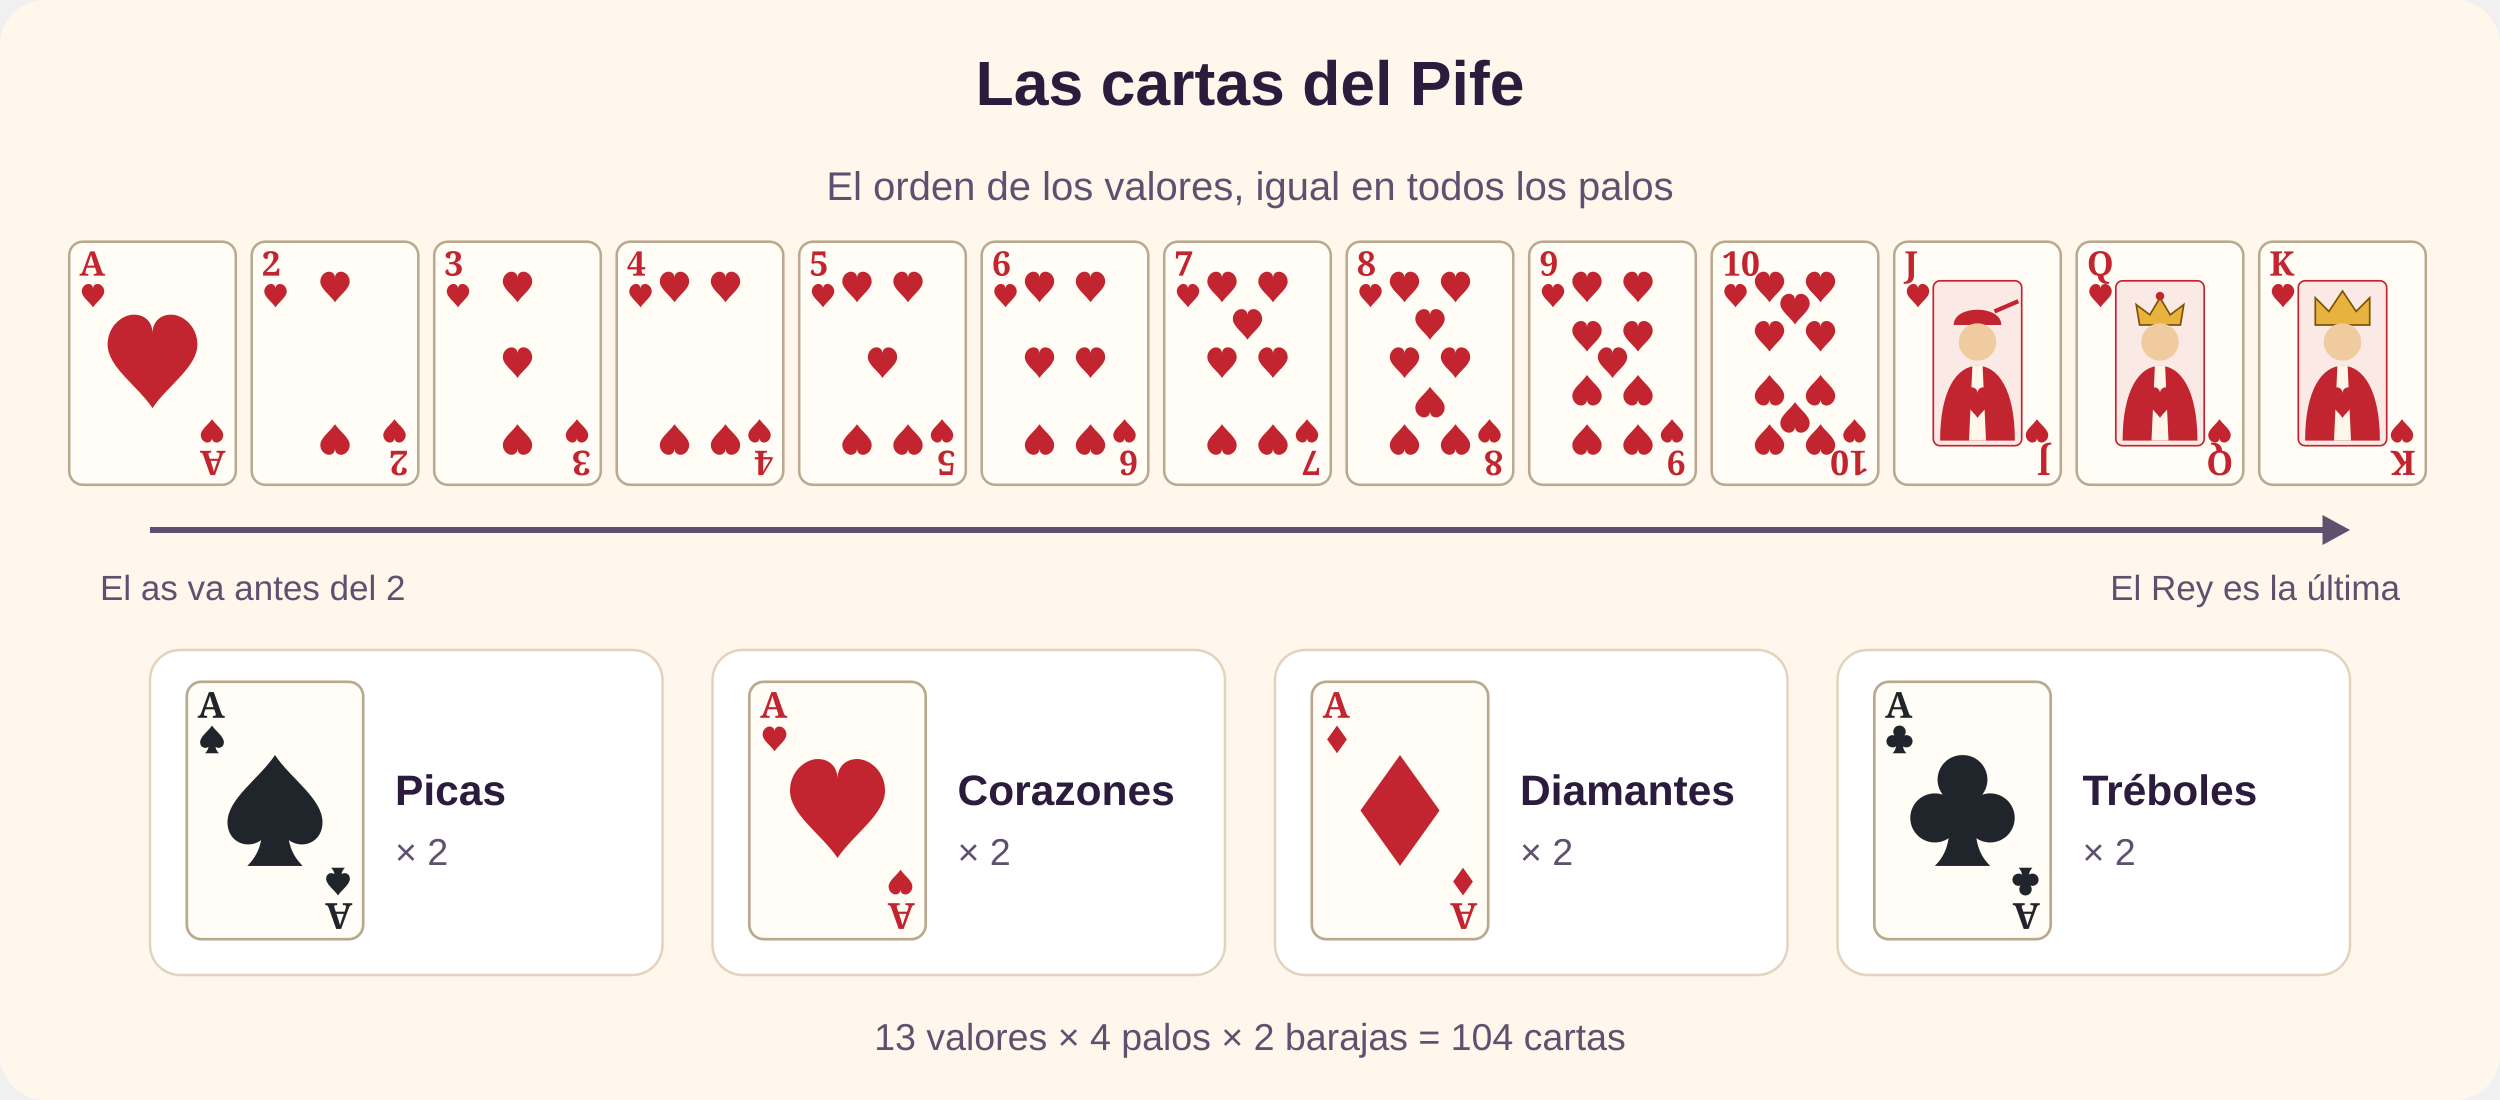
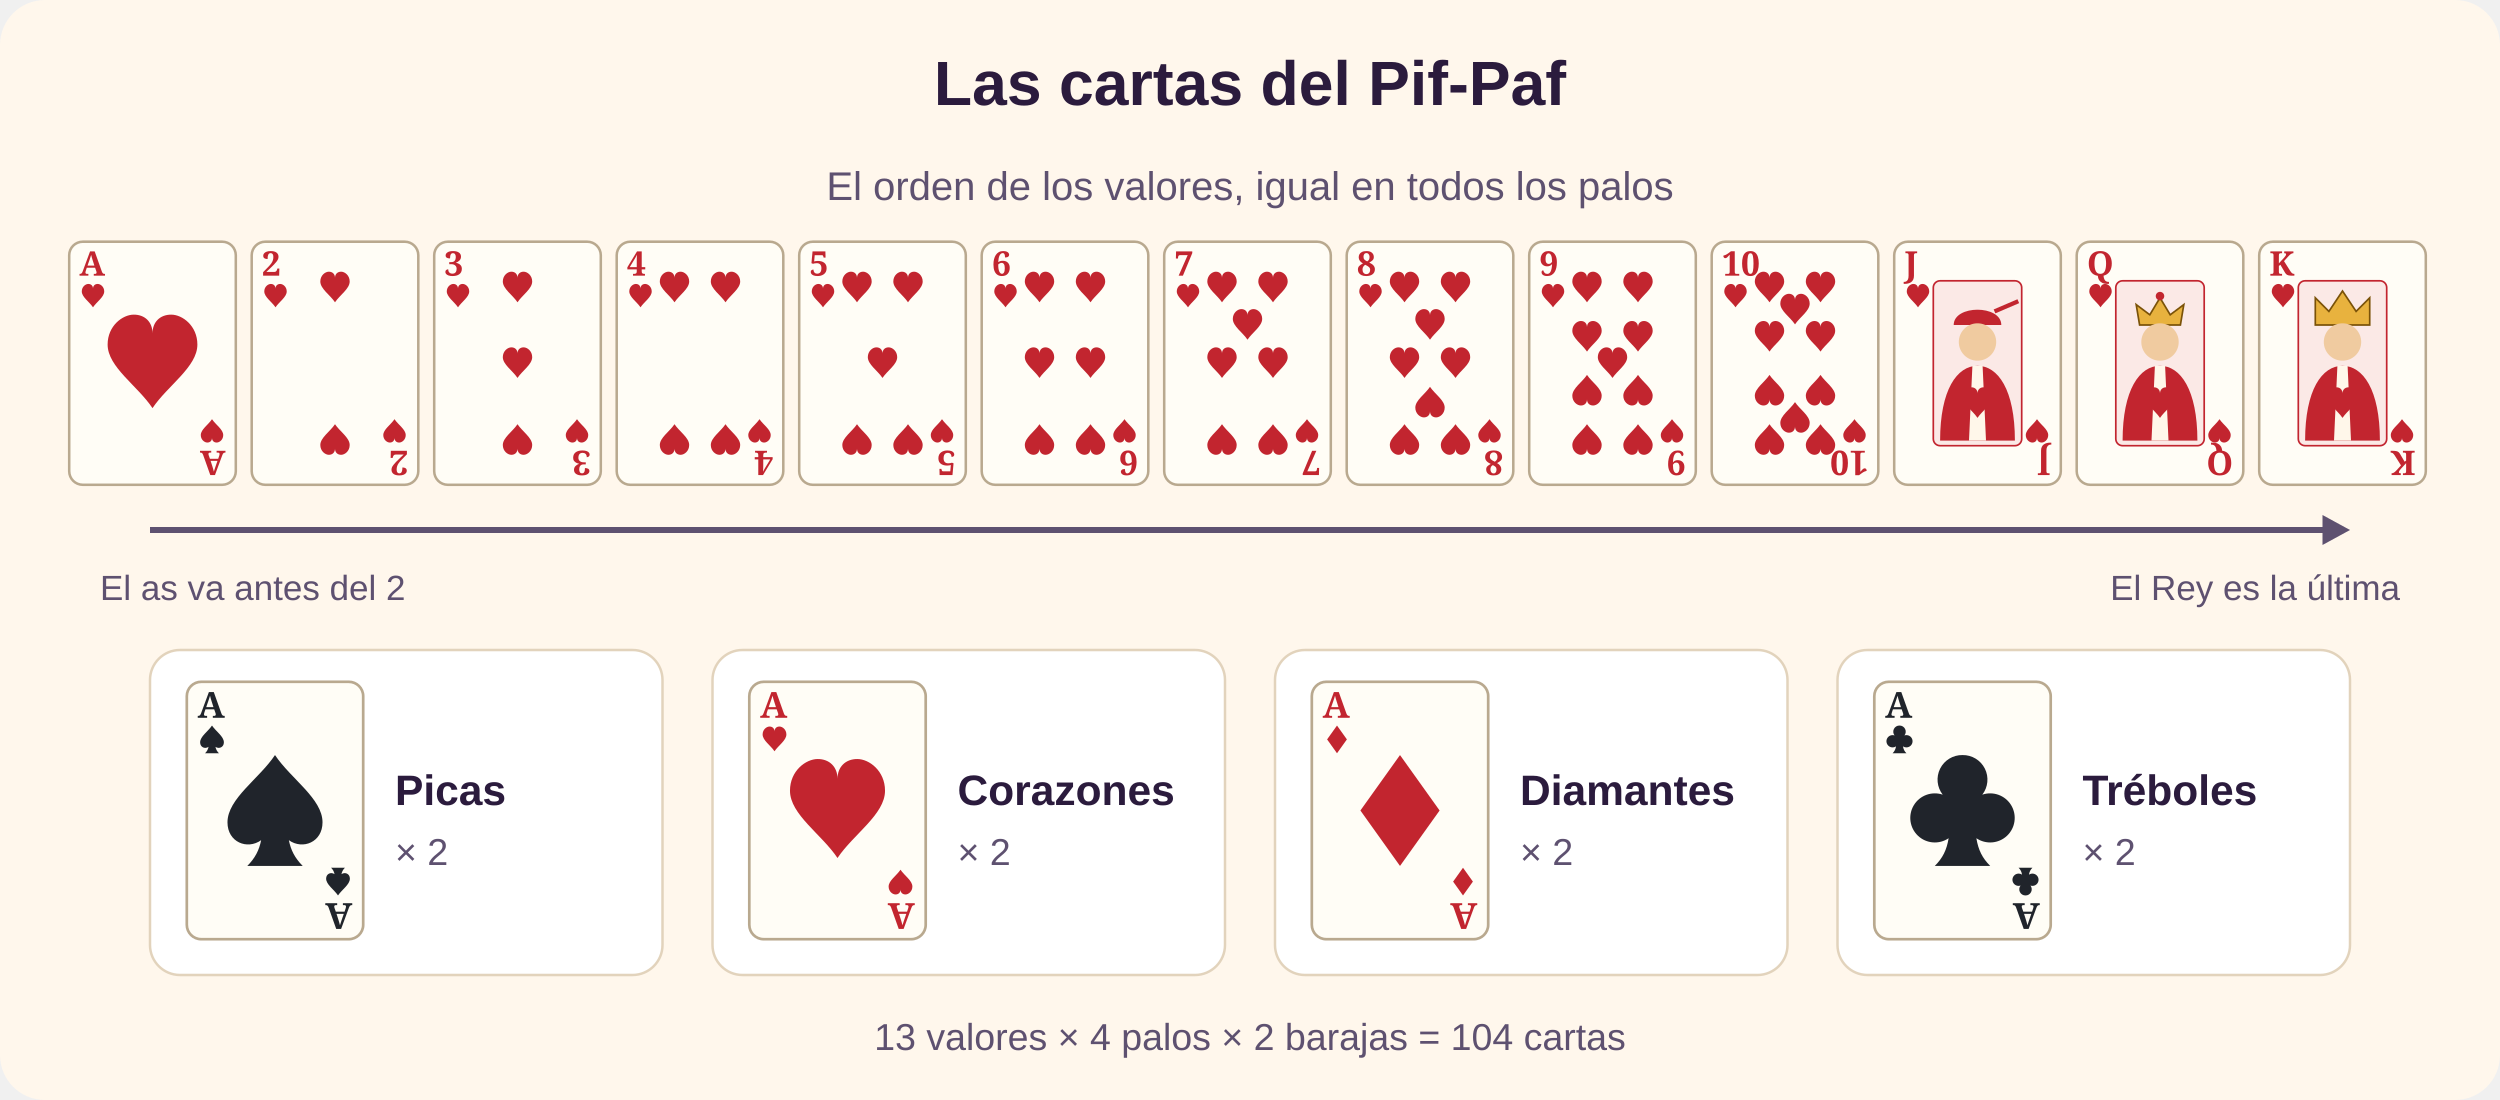
<svg xmlns="http://www.w3.org/2000/svg" viewBox="0 0 1000 440" role="img" aria-labelledby="t d" font-family="'Trebuchet MS', 'Segoe UI', 'Helvetica Neue', Arial, sans-serif">
  <rect width="1000" height="440" rx="18" fill="#FFF7EC" />
-   <text x="500" y="42" font-size="25" fill="#2B1B3D" font-weight="700" text-anchor="middle">Las cartas del Pife</text>
+   <text x="500" y="42" font-size="25" fill="#2B1B3D" font-weight="700" text-anchor="middle">Las cartas del Pif-Paf</text>
  <text x="500" y="80" font-size="16" fill="#5E5170" text-anchor="middle">El orden de los valores, igual en todos los palos</text>
  <svg x="27" y="96" width="68" height="98.6" viewBox="0 0 100 145">
    <rect x="1" y="1" width="98" height="143" rx="8" fill="#FFFDF6" stroke="#B9A98F" stroke-width="1.500" />
    <text x="7" y="21" font-family="Georgia, serif" font-weight="700" font-size="20" fill="#C2252F">A</text>
    <path transform="translate(15 33) scale(0.55)" d="M0 12C-4 6 -12 1 -12 -5C-12 -10 -8 -13 -5 -13C-2 -13 0 -11 0 -8C0 -11 2 -13 5 -13C8 -13 12 -10 12 -5C12 1 4 6 0 12Z" fill="#C2252F" />
    <g transform="rotate(180 50 72.500)">
      <text x="7" y="21" font-family="Georgia, serif" font-weight="700" font-size="20" fill="#C2252F">A</text>
      <path transform="translate(15 33) scale(0.55)" d="M0 12C-4 6 -12 1 -12 -5C-12 -10 -8 -13 -5 -13C-2 -13 0 -11 0 -8C0 -11 2 -13 5 -13C8 -13 12 -10 12 -5C12 1 4 6 0 12Z" fill="#C2252F" />
    </g>
    <path transform="translate(50 72.5) scale(2.2)" d="M0 12C-4 6 -12 1 -12 -5C-12 -10 -8 -13 -5 -13C-2 -13 0 -11 0 -8C0 -11 2 -13 5 -13C8 -13 12 -10 12 -5C12 1 4 6 0 12Z" fill="#C2252F" />
  </svg>
  <svg x="100" y="96" width="68" height="98.6" viewBox="0 0 100 145">
    <rect x="1" y="1" width="98" height="143" rx="8" fill="#FFFDF6" stroke="#B9A98F" stroke-width="1.500" />
    <text x="7" y="21" font-family="Georgia, serif" font-weight="700" font-size="20" fill="#C2252F">2</text>
    <path transform="translate(15 33) scale(0.55)" d="M0 12C-4 6 -12 1 -12 -5C-12 -10 -8 -13 -5 -13C-2 -13 0 -11 0 -8C0 -11 2 -13 5 -13C8 -13 12 -10 12 -5C12 1 4 6 0 12Z" fill="#C2252F" />
    <g transform="rotate(180 50 72.500)">
      <text x="7" y="21" font-family="Georgia, serif" font-weight="700" font-size="20" fill="#C2252F">2</text>
      <path transform="translate(15 33) scale(0.55)" d="M0 12C-4 6 -12 1 -12 -5C-12 -10 -8 -13 -5 -13C-2 -13 0 -11 0 -8C0 -11 2 -13 5 -13C8 -13 12 -10 12 -5C12 1 4 6 0 12Z" fill="#C2252F" />
    </g>
    <path transform="translate(50 28) scale(0.72)" d="M0 12C-4 6 -12 1 -12 -5C-12 -10 -8 -13 -5 -13C-2 -13 0 -11 0 -8C0 -11 2 -13 5 -13C8 -13 12 -10 12 -5C12 1 4 6 0 12Z" fill="#C2252F" />
    <path transform="translate(50 117) scale(0.72) rotate(180)" d="M0 12C-4 6 -12 1 -12 -5C-12 -10 -8 -13 -5 -13C-2 -13 0 -11 0 -8C0 -11 2 -13 5 -13C8 -13 12 -10 12 -5C12 1 4 6 0 12Z" fill="#C2252F" />
  </svg>
  <svg x="173" y="96" width="68" height="98.6" viewBox="0 0 100 145">
    <rect x="1" y="1" width="98" height="143" rx="8" fill="#FFFDF6" stroke="#B9A98F" stroke-width="1.500" />
    <text x="7" y="21" font-family="Georgia, serif" font-weight="700" font-size="20" fill="#C2252F">3</text>
    <path transform="translate(15 33) scale(0.55)" d="M0 12C-4 6 -12 1 -12 -5C-12 -10 -8 -13 -5 -13C-2 -13 0 -11 0 -8C0 -11 2 -13 5 -13C8 -13 12 -10 12 -5C12 1 4 6 0 12Z" fill="#C2252F" />
    <g transform="rotate(180 50 72.500)">
      <text x="7" y="21" font-family="Georgia, serif" font-weight="700" font-size="20" fill="#C2252F">3</text>
      <path transform="translate(15 33) scale(0.55)" d="M0 12C-4 6 -12 1 -12 -5C-12 -10 -8 -13 -5 -13C-2 -13 0 -11 0 -8C0 -11 2 -13 5 -13C8 -13 12 -10 12 -5C12 1 4 6 0 12Z" fill="#C2252F" />
    </g>
    <path transform="translate(50 28) scale(0.72)" d="M0 12C-4 6 -12 1 -12 -5C-12 -10 -8 -13 -5 -13C-2 -13 0 -11 0 -8C0 -11 2 -13 5 -13C8 -13 12 -10 12 -5C12 1 4 6 0 12Z" fill="#C2252F" />
    <path transform="translate(50 72.5) scale(0.72)" d="M0 12C-4 6 -12 1 -12 -5C-12 -10 -8 -13 -5 -13C-2 -13 0 -11 0 -8C0 -11 2 -13 5 -13C8 -13 12 -10 12 -5C12 1 4 6 0 12Z" fill="#C2252F" />
    <path transform="translate(50 117) scale(0.72) rotate(180)" d="M0 12C-4 6 -12 1 -12 -5C-12 -10 -8 -13 -5 -13C-2 -13 0 -11 0 -8C0 -11 2 -13 5 -13C8 -13 12 -10 12 -5C12 1 4 6 0 12Z" fill="#C2252F" />
  </svg>
  <svg x="246" y="96" width="68" height="98.6" viewBox="0 0 100 145">
    <rect x="1" y="1" width="98" height="143" rx="8" fill="#FFFDF6" stroke="#B9A98F" stroke-width="1.500" />
    <text x="7" y="21" font-family="Georgia, serif" font-weight="700" font-size="20" fill="#C2252F">4</text>
    <path transform="translate(15 33) scale(0.55)" d="M0 12C-4 6 -12 1 -12 -5C-12 -10 -8 -13 -5 -13C-2 -13 0 -11 0 -8C0 -11 2 -13 5 -13C8 -13 12 -10 12 -5C12 1 4 6 0 12Z" fill="#C2252F" />
    <g transform="rotate(180 50 72.500)">
      <text x="7" y="21" font-family="Georgia, serif" font-weight="700" font-size="20" fill="#C2252F">4</text>
      <path transform="translate(15 33) scale(0.55)" d="M0 12C-4 6 -12 1 -12 -5C-12 -10 -8 -13 -5 -13C-2 -13 0 -11 0 -8C0 -11 2 -13 5 -13C8 -13 12 -10 12 -5C12 1 4 6 0 12Z" fill="#C2252F" />
    </g>
    <path transform="translate(35 28) scale(0.72)" d="M0 12C-4 6 -12 1 -12 -5C-12 -10 -8 -13 -5 -13C-2 -13 0 -11 0 -8C0 -11 2 -13 5 -13C8 -13 12 -10 12 -5C12 1 4 6 0 12Z" fill="#C2252F" />
    <path transform="translate(65 28) scale(0.72)" d="M0 12C-4 6 -12 1 -12 -5C-12 -10 -8 -13 -5 -13C-2 -13 0 -11 0 -8C0 -11 2 -13 5 -13C8 -13 12 -10 12 -5C12 1 4 6 0 12Z" fill="#C2252F" />
    <path transform="translate(35 117) scale(0.72) rotate(180)" d="M0 12C-4 6 -12 1 -12 -5C-12 -10 -8 -13 -5 -13C-2 -13 0 -11 0 -8C0 -11 2 -13 5 -13C8 -13 12 -10 12 -5C12 1 4 6 0 12Z" fill="#C2252F" />
    <path transform="translate(65 117) scale(0.72) rotate(180)" d="M0 12C-4 6 -12 1 -12 -5C-12 -10 -8 -13 -5 -13C-2 -13 0 -11 0 -8C0 -11 2 -13 5 -13C8 -13 12 -10 12 -5C12 1 4 6 0 12Z" fill="#C2252F" />
  </svg>
  <svg x="319" y="96" width="68" height="98.6" viewBox="0 0 100 145">
    <rect x="1" y="1" width="98" height="143" rx="8" fill="#FFFDF6" stroke="#B9A98F" stroke-width="1.500" />
    <text x="7" y="21" font-family="Georgia, serif" font-weight="700" font-size="20" fill="#C2252F">5</text>
    <path transform="translate(15 33) scale(0.55)" d="M0 12C-4 6 -12 1 -12 -5C-12 -10 -8 -13 -5 -13C-2 -13 0 -11 0 -8C0 -11 2 -13 5 -13C8 -13 12 -10 12 -5C12 1 4 6 0 12Z" fill="#C2252F" />
    <g transform="rotate(180 50 72.500)">
      <text x="7" y="21" font-family="Georgia, serif" font-weight="700" font-size="20" fill="#C2252F">5</text>
      <path transform="translate(15 33) scale(0.55)" d="M0 12C-4 6 -12 1 -12 -5C-12 -10 -8 -13 -5 -13C-2 -13 0 -11 0 -8C0 -11 2 -13 5 -13C8 -13 12 -10 12 -5C12 1 4 6 0 12Z" fill="#C2252F" />
    </g>
    <path transform="translate(35 28) scale(0.72)" d="M0 12C-4 6 -12 1 -12 -5C-12 -10 -8 -13 -5 -13C-2 -13 0 -11 0 -8C0 -11 2 -13 5 -13C8 -13 12 -10 12 -5C12 1 4 6 0 12Z" fill="#C2252F" />
    <path transform="translate(65 28) scale(0.72)" d="M0 12C-4 6 -12 1 -12 -5C-12 -10 -8 -13 -5 -13C-2 -13 0 -11 0 -8C0 -11 2 -13 5 -13C8 -13 12 -10 12 -5C12 1 4 6 0 12Z" fill="#C2252F" />
    <path transform="translate(50 72.5) scale(0.72)" d="M0 12C-4 6 -12 1 -12 -5C-12 -10 -8 -13 -5 -13C-2 -13 0 -11 0 -8C0 -11 2 -13 5 -13C8 -13 12 -10 12 -5C12 1 4 6 0 12Z" fill="#C2252F" />
    <path transform="translate(35 117) scale(0.72) rotate(180)" d="M0 12C-4 6 -12 1 -12 -5C-12 -10 -8 -13 -5 -13C-2 -13 0 -11 0 -8C0 -11 2 -13 5 -13C8 -13 12 -10 12 -5C12 1 4 6 0 12Z" fill="#C2252F" />
    <path transform="translate(65 117) scale(0.72) rotate(180)" d="M0 12C-4 6 -12 1 -12 -5C-12 -10 -8 -13 -5 -13C-2 -13 0 -11 0 -8C0 -11 2 -13 5 -13C8 -13 12 -10 12 -5C12 1 4 6 0 12Z" fill="#C2252F" />
  </svg>
  <svg x="392" y="96" width="68" height="98.6" viewBox="0 0 100 145">
    <rect x="1" y="1" width="98" height="143" rx="8" fill="#FFFDF6" stroke="#B9A98F" stroke-width="1.500" />
    <text x="7" y="21" font-family="Georgia, serif" font-weight="700" font-size="20" fill="#C2252F">6</text>
    <path transform="translate(15 33) scale(0.55)" d="M0 12C-4 6 -12 1 -12 -5C-12 -10 -8 -13 -5 -13C-2 -13 0 -11 0 -8C0 -11 2 -13 5 -13C8 -13 12 -10 12 -5C12 1 4 6 0 12Z" fill="#C2252F" />
    <g transform="rotate(180 50 72.500)">
      <text x="7" y="21" font-family="Georgia, serif" font-weight="700" font-size="20" fill="#C2252F">6</text>
      <path transform="translate(15 33) scale(0.55)" d="M0 12C-4 6 -12 1 -12 -5C-12 -10 -8 -13 -5 -13C-2 -13 0 -11 0 -8C0 -11 2 -13 5 -13C8 -13 12 -10 12 -5C12 1 4 6 0 12Z" fill="#C2252F" />
    </g>
    <path transform="translate(35 28) scale(0.72)" d="M0 12C-4 6 -12 1 -12 -5C-12 -10 -8 -13 -5 -13C-2 -13 0 -11 0 -8C0 -11 2 -13 5 -13C8 -13 12 -10 12 -5C12 1 4 6 0 12Z" fill="#C2252F" />
    <path transform="translate(65 28) scale(0.72)" d="M0 12C-4 6 -12 1 -12 -5C-12 -10 -8 -13 -5 -13C-2 -13 0 -11 0 -8C0 -11 2 -13 5 -13C8 -13 12 -10 12 -5C12 1 4 6 0 12Z" fill="#C2252F" />
    <path transform="translate(35 72.5) scale(0.72)" d="M0 12C-4 6 -12 1 -12 -5C-12 -10 -8 -13 -5 -13C-2 -13 0 -11 0 -8C0 -11 2 -13 5 -13C8 -13 12 -10 12 -5C12 1 4 6 0 12Z" fill="#C2252F" />
    <path transform="translate(65 72.5) scale(0.72)" d="M0 12C-4 6 -12 1 -12 -5C-12 -10 -8 -13 -5 -13C-2 -13 0 -11 0 -8C0 -11 2 -13 5 -13C8 -13 12 -10 12 -5C12 1 4 6 0 12Z" fill="#C2252F" />
    <path transform="translate(35 117) scale(0.72) rotate(180)" d="M0 12C-4 6 -12 1 -12 -5C-12 -10 -8 -13 -5 -13C-2 -13 0 -11 0 -8C0 -11 2 -13 5 -13C8 -13 12 -10 12 -5C12 1 4 6 0 12Z" fill="#C2252F" />
    <path transform="translate(65 117) scale(0.72) rotate(180)" d="M0 12C-4 6 -12 1 -12 -5C-12 -10 -8 -13 -5 -13C-2 -13 0 -11 0 -8C0 -11 2 -13 5 -13C8 -13 12 -10 12 -5C12 1 4 6 0 12Z" fill="#C2252F" />
  </svg>
  <svg x="465" y="96" width="68" height="98.6" viewBox="0 0 100 145">
    <rect x="1" y="1" width="98" height="143" rx="8" fill="#FFFDF6" stroke="#B9A98F" stroke-width="1.500" />
    <text x="7" y="21" font-family="Georgia, serif" font-weight="700" font-size="20" fill="#C2252F">7</text>
    <path transform="translate(15 33) scale(0.55)" d="M0 12C-4 6 -12 1 -12 -5C-12 -10 -8 -13 -5 -13C-2 -13 0 -11 0 -8C0 -11 2 -13 5 -13C8 -13 12 -10 12 -5C12 1 4 6 0 12Z" fill="#C2252F" />
    <g transform="rotate(180 50 72.500)">
      <text x="7" y="21" font-family="Georgia, serif" font-weight="700" font-size="20" fill="#C2252F">7</text>
      <path transform="translate(15 33) scale(0.55)" d="M0 12C-4 6 -12 1 -12 -5C-12 -10 -8 -13 -5 -13C-2 -13 0 -11 0 -8C0 -11 2 -13 5 -13C8 -13 12 -10 12 -5C12 1 4 6 0 12Z" fill="#C2252F" />
    </g>
    <path transform="translate(35 28) scale(0.72)" d="M0 12C-4 6 -12 1 -12 -5C-12 -10 -8 -13 -5 -13C-2 -13 0 -11 0 -8C0 -11 2 -13 5 -13C8 -13 12 -10 12 -5C12 1 4 6 0 12Z" fill="#C2252F" />
    <path transform="translate(65 28) scale(0.72)" d="M0 12C-4 6 -12 1 -12 -5C-12 -10 -8 -13 -5 -13C-2 -13 0 -11 0 -8C0 -11 2 -13 5 -13C8 -13 12 -10 12 -5C12 1 4 6 0 12Z" fill="#C2252F" />
    <path transform="translate(50 50) scale(0.72)" d="M0 12C-4 6 -12 1 -12 -5C-12 -10 -8 -13 -5 -13C-2 -13 0 -11 0 -8C0 -11 2 -13 5 -13C8 -13 12 -10 12 -5C12 1 4 6 0 12Z" fill="#C2252F" />
    <path transform="translate(35 72.5) scale(0.72)" d="M0 12C-4 6 -12 1 -12 -5C-12 -10 -8 -13 -5 -13C-2 -13 0 -11 0 -8C0 -11 2 -13 5 -13C8 -13 12 -10 12 -5C12 1 4 6 0 12Z" fill="#C2252F" />
    <path transform="translate(65 72.5) scale(0.72)" d="M0 12C-4 6 -12 1 -12 -5C-12 -10 -8 -13 -5 -13C-2 -13 0 -11 0 -8C0 -11 2 -13 5 -13C8 -13 12 -10 12 -5C12 1 4 6 0 12Z" fill="#C2252F" />
    <path transform="translate(35 117) scale(0.72) rotate(180)" d="M0 12C-4 6 -12 1 -12 -5C-12 -10 -8 -13 -5 -13C-2 -13 0 -11 0 -8C0 -11 2 -13 5 -13C8 -13 12 -10 12 -5C12 1 4 6 0 12Z" fill="#C2252F" />
    <path transform="translate(65 117) scale(0.72) rotate(180)" d="M0 12C-4 6 -12 1 -12 -5C-12 -10 -8 -13 -5 -13C-2 -13 0 -11 0 -8C0 -11 2 -13 5 -13C8 -13 12 -10 12 -5C12 1 4 6 0 12Z" fill="#C2252F" />
  </svg>
  <svg x="538" y="96" width="68" height="98.6" viewBox="0 0 100 145">
    <rect x="1" y="1" width="98" height="143" rx="8" fill="#FFFDF6" stroke="#B9A98F" stroke-width="1.500" />
    <text x="7" y="21" font-family="Georgia, serif" font-weight="700" font-size="20" fill="#C2252F">8</text>
    <path transform="translate(15 33) scale(0.55)" d="M0 12C-4 6 -12 1 -12 -5C-12 -10 -8 -13 -5 -13C-2 -13 0 -11 0 -8C0 -11 2 -13 5 -13C8 -13 12 -10 12 -5C12 1 4 6 0 12Z" fill="#C2252F" />
    <g transform="rotate(180 50 72.500)">
      <text x="7" y="21" font-family="Georgia, serif" font-weight="700" font-size="20" fill="#C2252F">8</text>
      <path transform="translate(15 33) scale(0.55)" d="M0 12C-4 6 -12 1 -12 -5C-12 -10 -8 -13 -5 -13C-2 -13 0 -11 0 -8C0 -11 2 -13 5 -13C8 -13 12 -10 12 -5C12 1 4 6 0 12Z" fill="#C2252F" />
    </g>
    <path transform="translate(35 28) scale(0.72)" d="M0 12C-4 6 -12 1 -12 -5C-12 -10 -8 -13 -5 -13C-2 -13 0 -11 0 -8C0 -11 2 -13 5 -13C8 -13 12 -10 12 -5C12 1 4 6 0 12Z" fill="#C2252F" />
    <path transform="translate(65 28) scale(0.72)" d="M0 12C-4 6 -12 1 -12 -5C-12 -10 -8 -13 -5 -13C-2 -13 0 -11 0 -8C0 -11 2 -13 5 -13C8 -13 12 -10 12 -5C12 1 4 6 0 12Z" fill="#C2252F" />
    <path transform="translate(50 50) scale(0.72)" d="M0 12C-4 6 -12 1 -12 -5C-12 -10 -8 -13 -5 -13C-2 -13 0 -11 0 -8C0 -11 2 -13 5 -13C8 -13 12 -10 12 -5C12 1 4 6 0 12Z" fill="#C2252F" />
    <path transform="translate(35 72.5) scale(0.72)" d="M0 12C-4 6 -12 1 -12 -5C-12 -10 -8 -13 -5 -13C-2 -13 0 -11 0 -8C0 -11 2 -13 5 -13C8 -13 12 -10 12 -5C12 1 4 6 0 12Z" fill="#C2252F" />
    <path transform="translate(65 72.5) scale(0.72)" d="M0 12C-4 6 -12 1 -12 -5C-12 -10 -8 -13 -5 -13C-2 -13 0 -11 0 -8C0 -11 2 -13 5 -13C8 -13 12 -10 12 -5C12 1 4 6 0 12Z" fill="#C2252F" />
    <path transform="translate(50 95) scale(0.72) rotate(180)" d="M0 12C-4 6 -12 1 -12 -5C-12 -10 -8 -13 -5 -13C-2 -13 0 -11 0 -8C0 -11 2 -13 5 -13C8 -13 12 -10 12 -5C12 1 4 6 0 12Z" fill="#C2252F" />
    <path transform="translate(35 117) scale(0.72) rotate(180)" d="M0 12C-4 6 -12 1 -12 -5C-12 -10 -8 -13 -5 -13C-2 -13 0 -11 0 -8C0 -11 2 -13 5 -13C8 -13 12 -10 12 -5C12 1 4 6 0 12Z" fill="#C2252F" />
    <path transform="translate(65 117) scale(0.72) rotate(180)" d="M0 12C-4 6 -12 1 -12 -5C-12 -10 -8 -13 -5 -13C-2 -13 0 -11 0 -8C0 -11 2 -13 5 -13C8 -13 12 -10 12 -5C12 1 4 6 0 12Z" fill="#C2252F" />
  </svg>
  <svg x="611" y="96" width="68" height="98.6" viewBox="0 0 100 145">
    <rect x="1" y="1" width="98" height="143" rx="8" fill="#FFFDF6" stroke="#B9A98F" stroke-width="1.500" />
    <text x="7" y="21" font-family="Georgia, serif" font-weight="700" font-size="20" fill="#C2252F">9</text>
    <path transform="translate(15 33) scale(0.55)" d="M0 12C-4 6 -12 1 -12 -5C-12 -10 -8 -13 -5 -13C-2 -13 0 -11 0 -8C0 -11 2 -13 5 -13C8 -13 12 -10 12 -5C12 1 4 6 0 12Z" fill="#C2252F" />
    <g transform="rotate(180 50 72.500)">
      <text x="7" y="21" font-family="Georgia, serif" font-weight="700" font-size="20" fill="#C2252F">9</text>
      <path transform="translate(15 33) scale(0.55)" d="M0 12C-4 6 -12 1 -12 -5C-12 -10 -8 -13 -5 -13C-2 -13 0 -11 0 -8C0 -11 2 -13 5 -13C8 -13 12 -10 12 -5C12 1 4 6 0 12Z" fill="#C2252F" />
    </g>
    <path transform="translate(35 28) scale(0.72)" d="M0 12C-4 6 -12 1 -12 -5C-12 -10 -8 -13 -5 -13C-2 -13 0 -11 0 -8C0 -11 2 -13 5 -13C8 -13 12 -10 12 -5C12 1 4 6 0 12Z" fill="#C2252F" />
    <path transform="translate(65 28) scale(0.72)" d="M0 12C-4 6 -12 1 -12 -5C-12 -10 -8 -13 -5 -13C-2 -13 0 -11 0 -8C0 -11 2 -13 5 -13C8 -13 12 -10 12 -5C12 1 4 6 0 12Z" fill="#C2252F" />
    <path transform="translate(35 57) scale(0.72)" d="M0 12C-4 6 -12 1 -12 -5C-12 -10 -8 -13 -5 -13C-2 -13 0 -11 0 -8C0 -11 2 -13 5 -13C8 -13 12 -10 12 -5C12 1 4 6 0 12Z" fill="#C2252F" />
    <path transform="translate(65 57) scale(0.72)" d="M0 12C-4 6 -12 1 -12 -5C-12 -10 -8 -13 -5 -13C-2 -13 0 -11 0 -8C0 -11 2 -13 5 -13C8 -13 12 -10 12 -5C12 1 4 6 0 12Z" fill="#C2252F" />
    <path transform="translate(50 72.5) scale(0.72)" d="M0 12C-4 6 -12 1 -12 -5C-12 -10 -8 -13 -5 -13C-2 -13 0 -11 0 -8C0 -11 2 -13 5 -13C8 -13 12 -10 12 -5C12 1 4 6 0 12Z" fill="#C2252F" />
    <path transform="translate(35 88) scale(0.72) rotate(180)" d="M0 12C-4 6 -12 1 -12 -5C-12 -10 -8 -13 -5 -13C-2 -13 0 -11 0 -8C0 -11 2 -13 5 -13C8 -13 12 -10 12 -5C12 1 4 6 0 12Z" fill="#C2252F" />
    <path transform="translate(65 88) scale(0.72) rotate(180)" d="M0 12C-4 6 -12 1 -12 -5C-12 -10 -8 -13 -5 -13C-2 -13 0 -11 0 -8C0 -11 2 -13 5 -13C8 -13 12 -10 12 -5C12 1 4 6 0 12Z" fill="#C2252F" />
    <path transform="translate(35 117) scale(0.72) rotate(180)" d="M0 12C-4 6 -12 1 -12 -5C-12 -10 -8 -13 -5 -13C-2 -13 0 -11 0 -8C0 -11 2 -13 5 -13C8 -13 12 -10 12 -5C12 1 4 6 0 12Z" fill="#C2252F" />
    <path transform="translate(65 117) scale(0.72) rotate(180)" d="M0 12C-4 6 -12 1 -12 -5C-12 -10 -8 -13 -5 -13C-2 -13 0 -11 0 -8C0 -11 2 -13 5 -13C8 -13 12 -10 12 -5C12 1 4 6 0 12Z" fill="#C2252F" />
  </svg>
  <svg x="684" y="96" width="68" height="98.6" viewBox="0 0 100 145">
    <rect x="1" y="1" width="98" height="143" rx="8" fill="#FFFDF6" stroke="#B9A98F" stroke-width="1.500" />
    <text x="7" y="21" font-family="Georgia, serif" font-weight="700" font-size="20" fill="#C2252F">10</text>
    <path transform="translate(15 33) scale(0.55)" d="M0 12C-4 6 -12 1 -12 -5C-12 -10 -8 -13 -5 -13C-2 -13 0 -11 0 -8C0 -11 2 -13 5 -13C8 -13 12 -10 12 -5C12 1 4 6 0 12Z" fill="#C2252F" />
    <g transform="rotate(180 50 72.500)">
      <text x="7" y="21" font-family="Georgia, serif" font-weight="700" font-size="20" fill="#C2252F">10</text>
      <path transform="translate(15 33) scale(0.55)" d="M0 12C-4 6 -12 1 -12 -5C-12 -10 -8 -13 -5 -13C-2 -13 0 -11 0 -8C0 -11 2 -13 5 -13C8 -13 12 -10 12 -5C12 1 4 6 0 12Z" fill="#C2252F" />
    </g>
    <path transform="translate(35 28) scale(0.72)" d="M0 12C-4 6 -12 1 -12 -5C-12 -10 -8 -13 -5 -13C-2 -13 0 -11 0 -8C0 -11 2 -13 5 -13C8 -13 12 -10 12 -5C12 1 4 6 0 12Z" fill="#C2252F" />
    <path transform="translate(65 28) scale(0.72)" d="M0 12C-4 6 -12 1 -12 -5C-12 -10 -8 -13 -5 -13C-2 -13 0 -11 0 -8C0 -11 2 -13 5 -13C8 -13 12 -10 12 -5C12 1 4 6 0 12Z" fill="#C2252F" />
    <path transform="translate(50 41) scale(0.72)" d="M0 12C-4 6 -12 1 -12 -5C-12 -10 -8 -13 -5 -13C-2 -13 0 -11 0 -8C0 -11 2 -13 5 -13C8 -13 12 -10 12 -5C12 1 4 6 0 12Z" fill="#C2252F" />
    <path transform="translate(35 57) scale(0.72)" d="M0 12C-4 6 -12 1 -12 -5C-12 -10 -8 -13 -5 -13C-2 -13 0 -11 0 -8C0 -11 2 -13 5 -13C8 -13 12 -10 12 -5C12 1 4 6 0 12Z" fill="#C2252F" />
    <path transform="translate(65 57) scale(0.72)" d="M0 12C-4 6 -12 1 -12 -5C-12 -10 -8 -13 -5 -13C-2 -13 0 -11 0 -8C0 -11 2 -13 5 -13C8 -13 12 -10 12 -5C12 1 4 6 0 12Z" fill="#C2252F" />
    <path transform="translate(35 88) scale(0.72) rotate(180)" d="M0 12C-4 6 -12 1 -12 -5C-12 -10 -8 -13 -5 -13C-2 -13 0 -11 0 -8C0 -11 2 -13 5 -13C8 -13 12 -10 12 -5C12 1 4 6 0 12Z" fill="#C2252F" />
    <path transform="translate(65 88) scale(0.72) rotate(180)" d="M0 12C-4 6 -12 1 -12 -5C-12 -10 -8 -13 -5 -13C-2 -13 0 -11 0 -8C0 -11 2 -13 5 -13C8 -13 12 -10 12 -5C12 1 4 6 0 12Z" fill="#C2252F" />
    <path transform="translate(50 104) scale(0.72) rotate(180)" d="M0 12C-4 6 -12 1 -12 -5C-12 -10 -8 -13 -5 -13C-2 -13 0 -11 0 -8C0 -11 2 -13 5 -13C8 -13 12 -10 12 -5C12 1 4 6 0 12Z" fill="#C2252F" />
    <path transform="translate(35 117) scale(0.72) rotate(180)" d="M0 12C-4 6 -12 1 -12 -5C-12 -10 -8 -13 -5 -13C-2 -13 0 -11 0 -8C0 -11 2 -13 5 -13C8 -13 12 -10 12 -5C12 1 4 6 0 12Z" fill="#C2252F" />
    <path transform="translate(65 117) scale(0.72) rotate(180)" d="M0 12C-4 6 -12 1 -12 -5C-12 -10 -8 -13 -5 -13C-2 -13 0 -11 0 -8C0 -11 2 -13 5 -13C8 -13 12 -10 12 -5C12 1 4 6 0 12Z" fill="#C2252F" />
  </svg>
  <svg x="757" y="96" width="68" height="98.6" viewBox="0 0 100 145">
    <rect x="1" y="1" width="98" height="143" rx="8" fill="#FFFDF6" stroke="#B9A98F" stroke-width="1.500" />
    <text x="7" y="21" font-family="Georgia, serif" font-weight="700" font-size="20" fill="#C2252F">J</text>
    <path transform="translate(15 33) scale(0.55)" d="M0 12C-4 6 -12 1 -12 -5C-12 -10 -8 -13 -5 -13C-2 -13 0 -11 0 -8C0 -11 2 -13 5 -13C8 -13 12 -10 12 -5C12 1 4 6 0 12Z" fill="#C2252F" />
    <g transform="rotate(180 50 72.500)">
      <text x="7" y="21" font-family="Georgia, serif" font-weight="700" font-size="20" fill="#C2252F">J</text>
      <path transform="translate(15 33) scale(0.55)" d="M0 12C-4 6 -12 1 -12 -5C-12 -10 -8 -13 -5 -13C-2 -13 0 -11 0 -8C0 -11 2 -13 5 -13C8 -13 12 -10 12 -5C12 1 4 6 0 12Z" fill="#C2252F" />
    </g>
    <rect x="24" y="24" width="52" height="97" rx="4" fill="#FBE9E6" stroke="#C2252F" />
    <path d="M36 50C36 38 64 38 64 50Z" fill="#C2252F" />
    <path d="M60 42L74 36" stroke="#C2252F" stroke-width="2.500" />
    <circle cx="50" cy="60" r="11" fill="#F0CBA0" />
    <path d="M28 118C28 88 38 74 50 74S72 88 72 118Z" fill="#C2252F" />
    <path d="M47 74H53L55 118H45Z" fill="#FFF7EA" />
    <path transform="translate(50 96) scale(0.72)" d="M0 12C-4 6 -12 1 -12 -5C-12 -10 -8 -13 -5 -13C-2 -13 0 -11 0 -8C0 -11 2 -13 5 -13C8 -13 12 -10 12 -5C12 1 4 6 0 12Z" fill="#C2252F" />
  </svg>
  <svg x="830" y="96" width="68" height="98.6" viewBox="0 0 100 145">
    <rect x="1" y="1" width="98" height="143" rx="8" fill="#FFFDF6" stroke="#B9A98F" stroke-width="1.500" />
    <text x="7" y="21" font-family="Georgia, serif" font-weight="700" font-size="20" fill="#C2252F">Q</text>
    <path transform="translate(15 33) scale(0.55)" d="M0 12C-4 6 -12 1 -12 -5C-12 -10 -8 -13 -5 -13C-2 -13 0 -11 0 -8C0 -11 2 -13 5 -13C8 -13 12 -10 12 -5C12 1 4 6 0 12Z" fill="#C2252F" />
    <g transform="rotate(180 50 72.500)">
      <text x="7" y="21" font-family="Georgia, serif" font-weight="700" font-size="20" fill="#C2252F">Q</text>
      <path transform="translate(15 33) scale(0.55)" d="M0 12C-4 6 -12 1 -12 -5C-12 -10 -8 -13 -5 -13C-2 -13 0 -11 0 -8C0 -11 2 -13 5 -13C8 -13 12 -10 12 -5C12 1 4 6 0 12Z" fill="#C2252F" />
    </g>
    <rect x="24" y="24" width="52" height="97" rx="4" fill="#FBE9E6" stroke="#C2252F" />
    <path d="M38 50L36 38L44 44L50 34L56 44L64 38L62 50Z" fill="#E8B23E" stroke="#7A5208" />
    <circle cx="50" cy="33" r="2.500" fill="#C2252F" />
    <circle cx="50" cy="60" r="11" fill="#F0CBA0" />
    <path d="M28 118C28 88 38 74 50 74S72 88 72 118Z" fill="#C2252F" />
    <path d="M47 74H53L55 118H45Z" fill="#FFF7EA" />
    <path transform="translate(50 96) scale(0.72)" d="M0 12C-4 6 -12 1 -12 -5C-12 -10 -8 -13 -5 -13C-2 -13 0 -11 0 -8C0 -11 2 -13 5 -13C8 -13 12 -10 12 -5C12 1 4 6 0 12Z" fill="#C2252F" />
  </svg>
  <svg x="903" y="96" width="68" height="98.6" viewBox="0 0 100 145">
    <rect x="1" y="1" width="98" height="143" rx="8" fill="#FFFDF6" stroke="#B9A98F" stroke-width="1.500" />
    <text x="7" y="21" font-family="Georgia, serif" font-weight="700" font-size="20" fill="#C2252F">K</text>
    <path transform="translate(15 33) scale(0.55)" d="M0 12C-4 6 -12 1 -12 -5C-12 -10 -8 -13 -5 -13C-2 -13 0 -11 0 -8C0 -11 2 -13 5 -13C8 -13 12 -10 12 -5C12 1 4 6 0 12Z" fill="#C2252F" />
    <g transform="rotate(180 50 72.500)">
      <text x="7" y="21" font-family="Georgia, serif" font-weight="700" font-size="20" fill="#C2252F">K</text>
      <path transform="translate(15 33) scale(0.55)" d="M0 12C-4 6 -12 1 -12 -5C-12 -10 -8 -13 -5 -13C-2 -13 0 -11 0 -8C0 -11 2 -13 5 -13C8 -13 12 -10 12 -5C12 1 4 6 0 12Z" fill="#C2252F" />
    </g>
    <rect x="24" y="24" width="52" height="97" rx="4" fill="#FBE9E6" stroke="#C2252F" />
    <path d="M34 50L34 34L42 42L50 30L58 42L66 34L66 50Z" fill="#E8B23E" stroke="#7A5208" />
    <circle cx="50" cy="60" r="11" fill="#F0CBA0" />
    <path d="M28 118C28 88 38 74 50 74S72 88 72 118Z" fill="#C2252F" />
    <path d="M47 74H53L55 118H45Z" fill="#FFF7EA" />
    <path transform="translate(50 96) scale(0.72)" d="M0 12C-4 6 -12 1 -12 -5C-12 -10 -8 -13 -5 -13C-2 -13 0 -11 0 -8C0 -11 2 -13 5 -13C8 -13 12 -10 12 -5C12 1 4 6 0 12Z" fill="#C2252F" />
  </svg>
  <path d="M60 212H930" stroke="#5E5170" stroke-width="2.4" />
  <path d="M940 212l-11 -6v12z" fill="#5E5170" />
  <text x="40" y="240" font-size="14" fill="#5E5170">El as va antes del 2</text>
  <text x="960" y="240" font-size="14" fill="#5E5170" text-anchor="end">El Rey es la última</text>
  <rect x="60" y="260" width="205" height="130" rx="12" fill="#fff" stroke="#E2D3BC" />
  <svg x="74" y="272" width="72" height="104.4" viewBox="0 0 100 145">
    <rect x="1" y="1" width="98" height="143" rx="8" fill="#FFFDF6" stroke="#B9A98F" stroke-width="1.500" />
    <text x="7" y="21" font-family="Georgia, serif" font-weight="700" font-size="20" fill="#20242B">A</text>
    <path transform="translate(15 33) scale(0.55)" d="M0 -14C4 -8 12 -3 12 3C12 8 7 10 3.500 7.500C4 10 5 12 7 14H-7C-5 12 -4 10 -3.500 7.500C-7 10 -12 8 -12 3C-12 -3 -4 -8 0 -14Z" fill="#20242B" />
    <g transform="rotate(180 50 72.500)">
      <text x="7" y="21" font-family="Georgia, serif" font-weight="700" font-size="20" fill="#20242B">A</text>
      <path transform="translate(15 33) scale(0.55)" d="M0 -14C4 -8 12 -3 12 3C12 8 7 10 3.500 7.500C4 10 5 12 7 14H-7C-5 12 -4 10 -3.500 7.500C-7 10 -12 8 -12 3C-12 -3 -4 -8 0 -14Z" fill="#20242B" />
    </g>
    <path transform="translate(50 72.5) scale(2.2)" d="M0 -14C4 -8 12 -3 12 3C12 8 7 10 3.500 7.500C4 10 5 12 7 14H-7C-5 12 -4 10 -3.500 7.500C-7 10 -12 8 -12 3C-12 -3 -4 -8 0 -14Z" fill="#20242B" />
  </svg>
  <text x="158" y="322" font-size="17" fill="#2B1B3D" font-weight="700">Picas</text>
  <text x="158" y="346" font-size="15" fill="#5E5170">× 2</text>
  <rect x="285" y="260" width="205" height="130" rx="12" fill="#fff" stroke="#E2D3BC" />
  <svg x="299" y="272" width="72" height="104.4" viewBox="0 0 100 145">
    <rect x="1" y="1" width="98" height="143" rx="8" fill="#FFFDF6" stroke="#B9A98F" stroke-width="1.500" />
    <text x="7" y="21" font-family="Georgia, serif" font-weight="700" font-size="20" fill="#C2252F">A</text>
    <path transform="translate(15 33) scale(0.55)" d="M0 12C-4 6 -12 1 -12 -5C-12 -10 -8 -13 -5 -13C-2 -13 0 -11 0 -8C0 -11 2 -13 5 -13C8 -13 12 -10 12 -5C12 1 4 6 0 12Z" fill="#C2252F" />
    <g transform="rotate(180 50 72.500)">
      <text x="7" y="21" font-family="Georgia, serif" font-weight="700" font-size="20" fill="#C2252F">A</text>
      <path transform="translate(15 33) scale(0.55)" d="M0 12C-4 6 -12 1 -12 -5C-12 -10 -8 -13 -5 -13C-2 -13 0 -11 0 -8C0 -11 2 -13 5 -13C8 -13 12 -10 12 -5C12 1 4 6 0 12Z" fill="#C2252F" />
    </g>
    <path transform="translate(50 72.5) scale(2.2)" d="M0 12C-4 6 -12 1 -12 -5C-12 -10 -8 -13 -5 -13C-2 -13 0 -11 0 -8C0 -11 2 -13 5 -13C8 -13 12 -10 12 -5C12 1 4 6 0 12Z" fill="#C2252F" />
  </svg>
  <text x="383" y="322" font-size="17" fill="#2B1B3D" font-weight="700">Corazones</text>
  <text x="383" y="346" font-size="15" fill="#5E5170">× 2</text>
  <rect x="510" y="260" width="205" height="130" rx="12" fill="#fff" stroke="#E2D3BC" />
  <svg x="524" y="272" width="72" height="104.4" viewBox="0 0 100 145">
    <rect x="1" y="1" width="98" height="143" rx="8" fill="#FFFDF6" stroke="#B9A98F" stroke-width="1.500" />
    <text x="7" y="21" font-family="Georgia, serif" font-weight="700" font-size="20" fill="#C2252F">A</text>
    <path transform="translate(15 33) scale(0.55)" d="M0 -14L10 0L0 14L-10 0Z" fill="#C2252F" />
    <g transform="rotate(180 50 72.500)">
      <text x="7" y="21" font-family="Georgia, serif" font-weight="700" font-size="20" fill="#C2252F">A</text>
      <path transform="translate(15 33) scale(0.55)" d="M0 -14L10 0L0 14L-10 0Z" fill="#C2252F" />
    </g>
    <path transform="translate(50 72.5) scale(2.2)" d="M0 -14L10 0L0 14L-10 0Z" fill="#C2252F" />
  </svg>
  <text x="608" y="322" font-size="17" fill="#2B1B3D" font-weight="700">Diamantes</text>
  <text x="608" y="346" font-size="15" fill="#5E5170">× 2</text>
  <rect x="735" y="260" width="205" height="130" rx="12" fill="#fff" stroke="#E2D3BC" />
  <svg x="749" y="272" width="72" height="104.4" viewBox="0 0 100 145">
    <rect x="1" y="1" width="98" height="143" rx="8" fill="#FFFDF6" stroke="#B9A98F" stroke-width="1.500" />
    <text x="7" y="21" font-family="Georgia, serif" font-weight="700" font-size="20" fill="#20242B">A</text>
    <path transform="translate(15 33) scale(0.55)" d="M0 -14A6.200 6.200 0 0 1 5 -4A6.200 6.200 0 1 1 3.500 7C4 10 5 12 7 14H-7C-5 12 -4 10 -3.500 7A6.200 6.200 0 1 1 -5 -4A6.200 6.200 0 0 1 0 -14Z" fill="#20242B" />
    <g transform="rotate(180 50 72.500)">
      <text x="7" y="21" font-family="Georgia, serif" font-weight="700" font-size="20" fill="#20242B">A</text>
      <path transform="translate(15 33) scale(0.55)" d="M0 -14A6.200 6.200 0 0 1 5 -4A6.200 6.200 0 1 1 3.500 7C4 10 5 12 7 14H-7C-5 12 -4 10 -3.500 7A6.200 6.200 0 1 1 -5 -4A6.200 6.200 0 0 1 0 -14Z" fill="#20242B" />
    </g>
    <path transform="translate(50 72.5) scale(2.2)" d="M0 -14A6.200 6.200 0 0 1 5 -4A6.200 6.200 0 1 1 3.500 7C4 10 5 12 7 14H-7C-5 12 -4 10 -3.500 7A6.200 6.200 0 1 1 -5 -4A6.200 6.200 0 0 1 0 -14Z" fill="#20242B" />
  </svg>
  <text x="833" y="322" font-size="17" fill="#2B1B3D" font-weight="700">Tréboles</text>
  <text x="833" y="346" font-size="15" fill="#5E5170">× 2</text>
  <text x="500" y="420" font-size="15" fill="#5E5170" text-anchor="middle">13 valores × 4 palos × 2 barajas = 104 cartas</text>
</svg>
